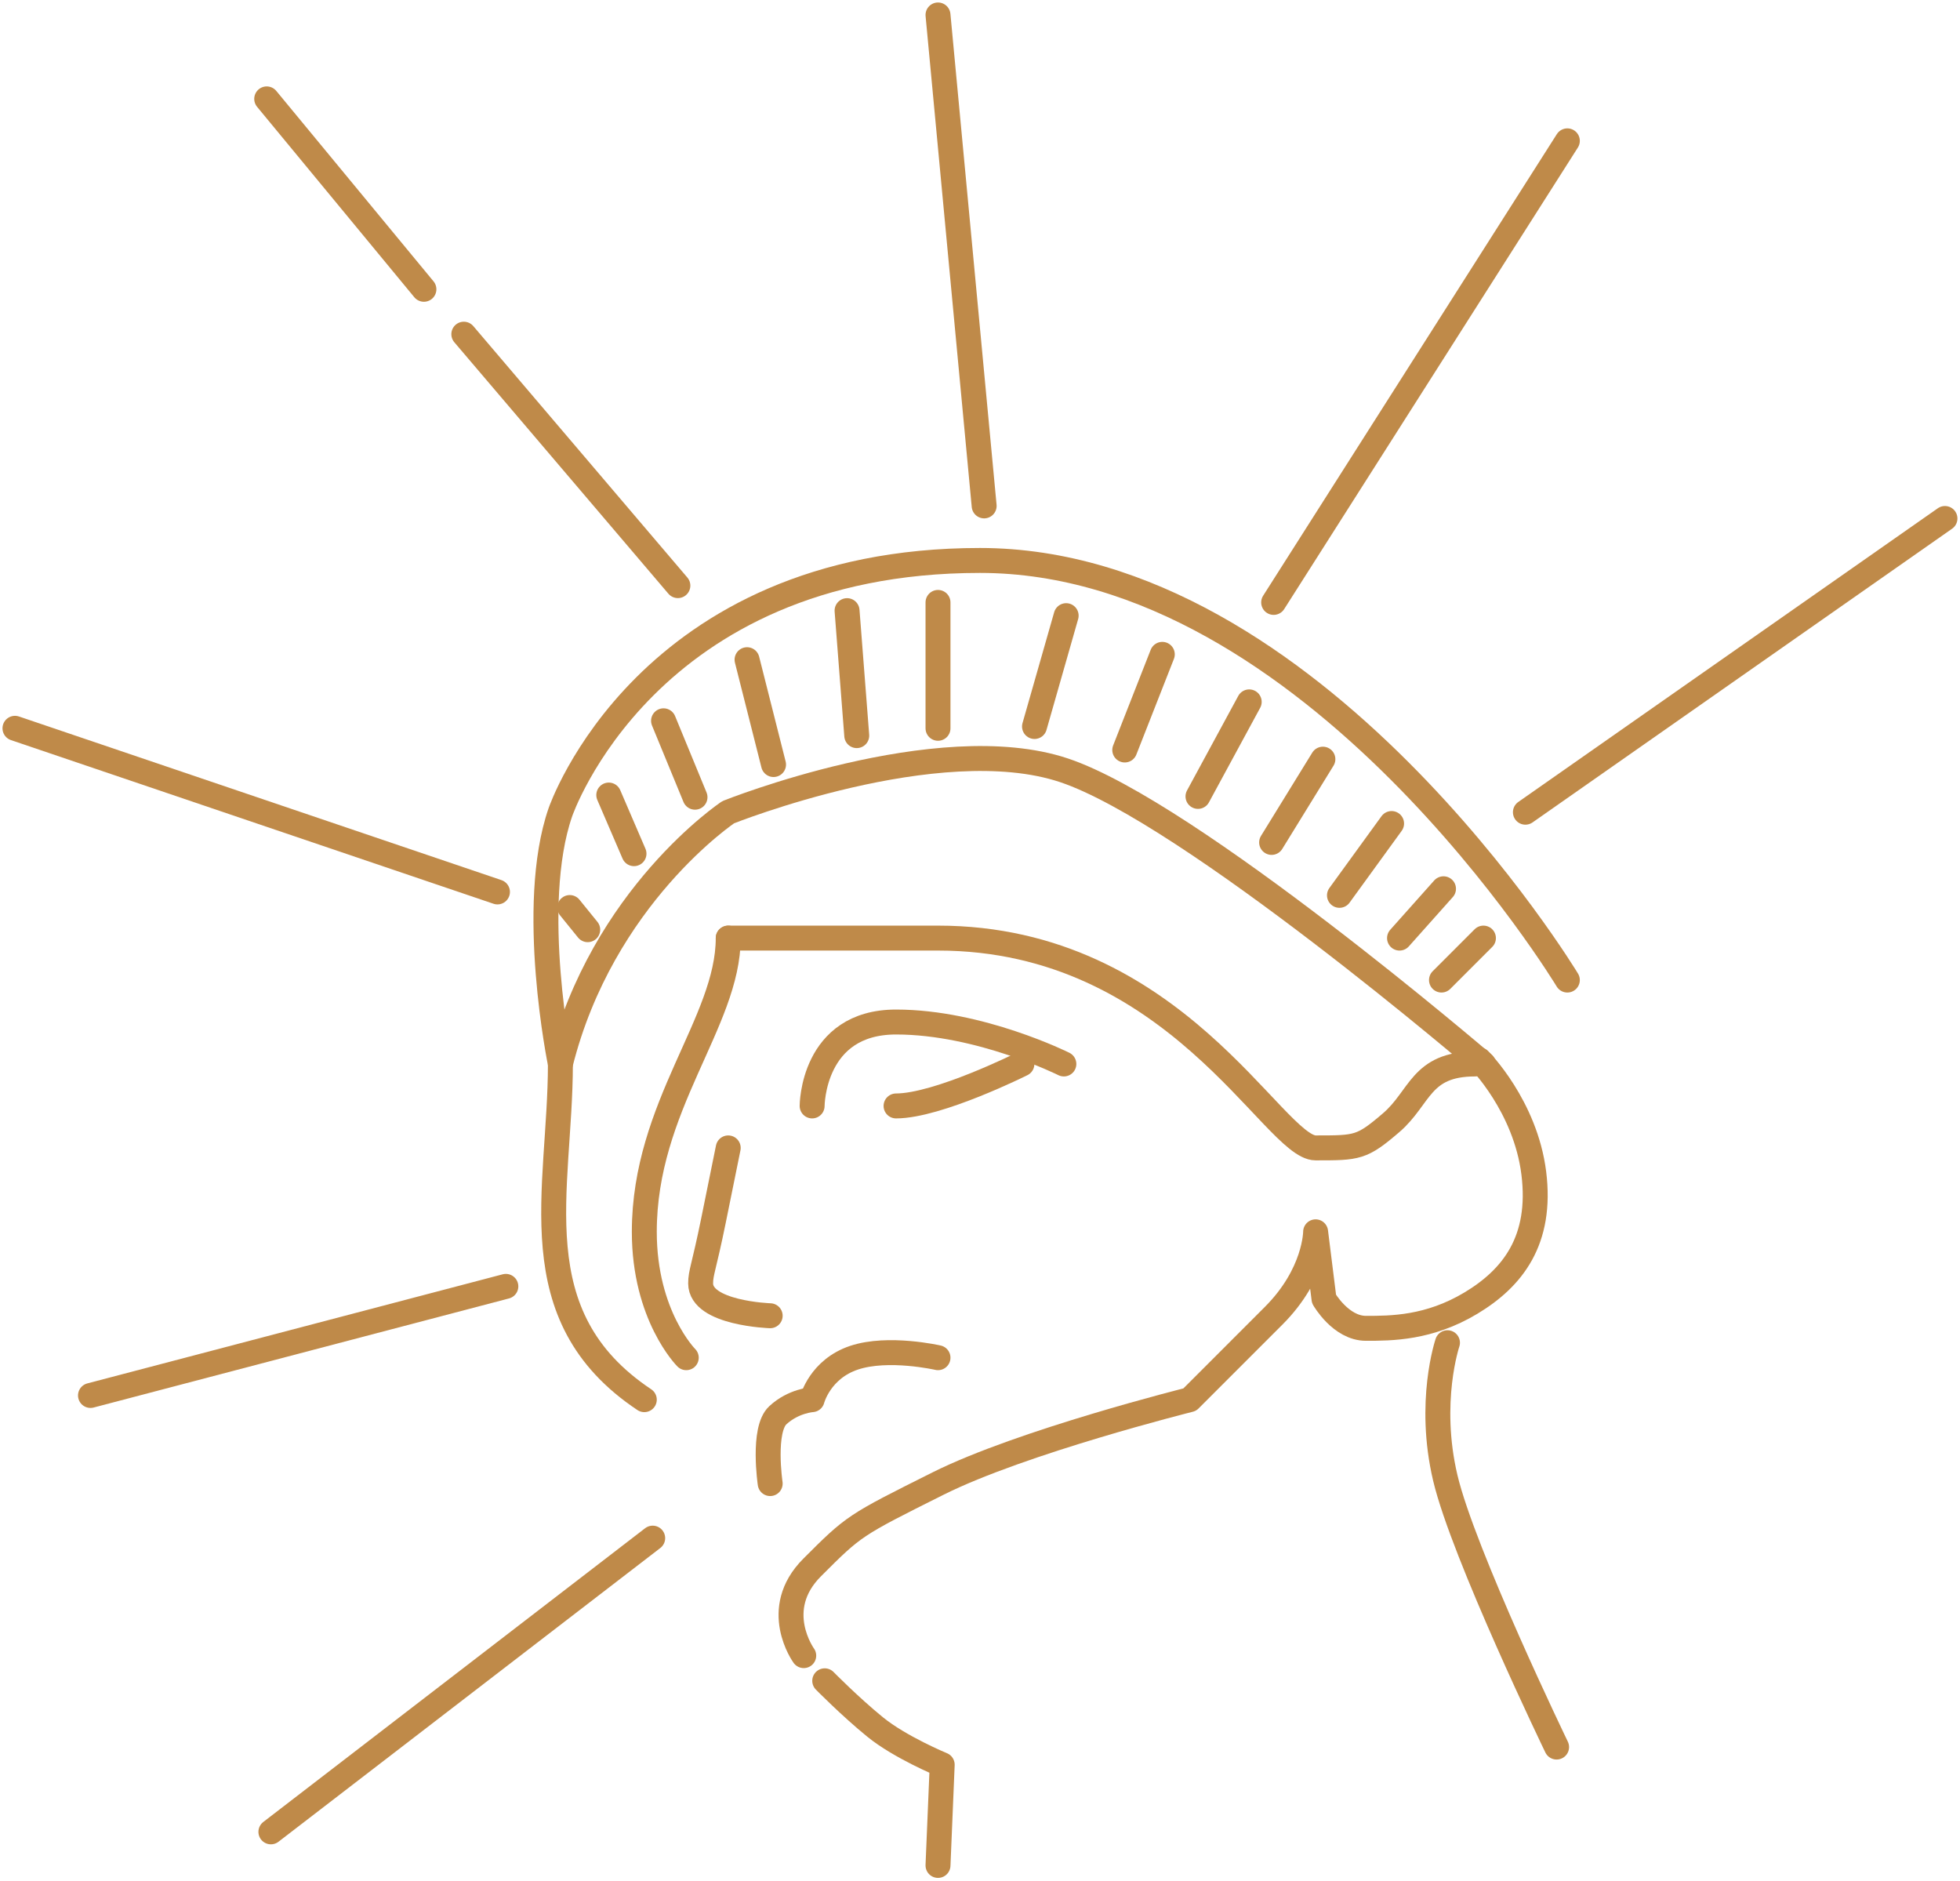
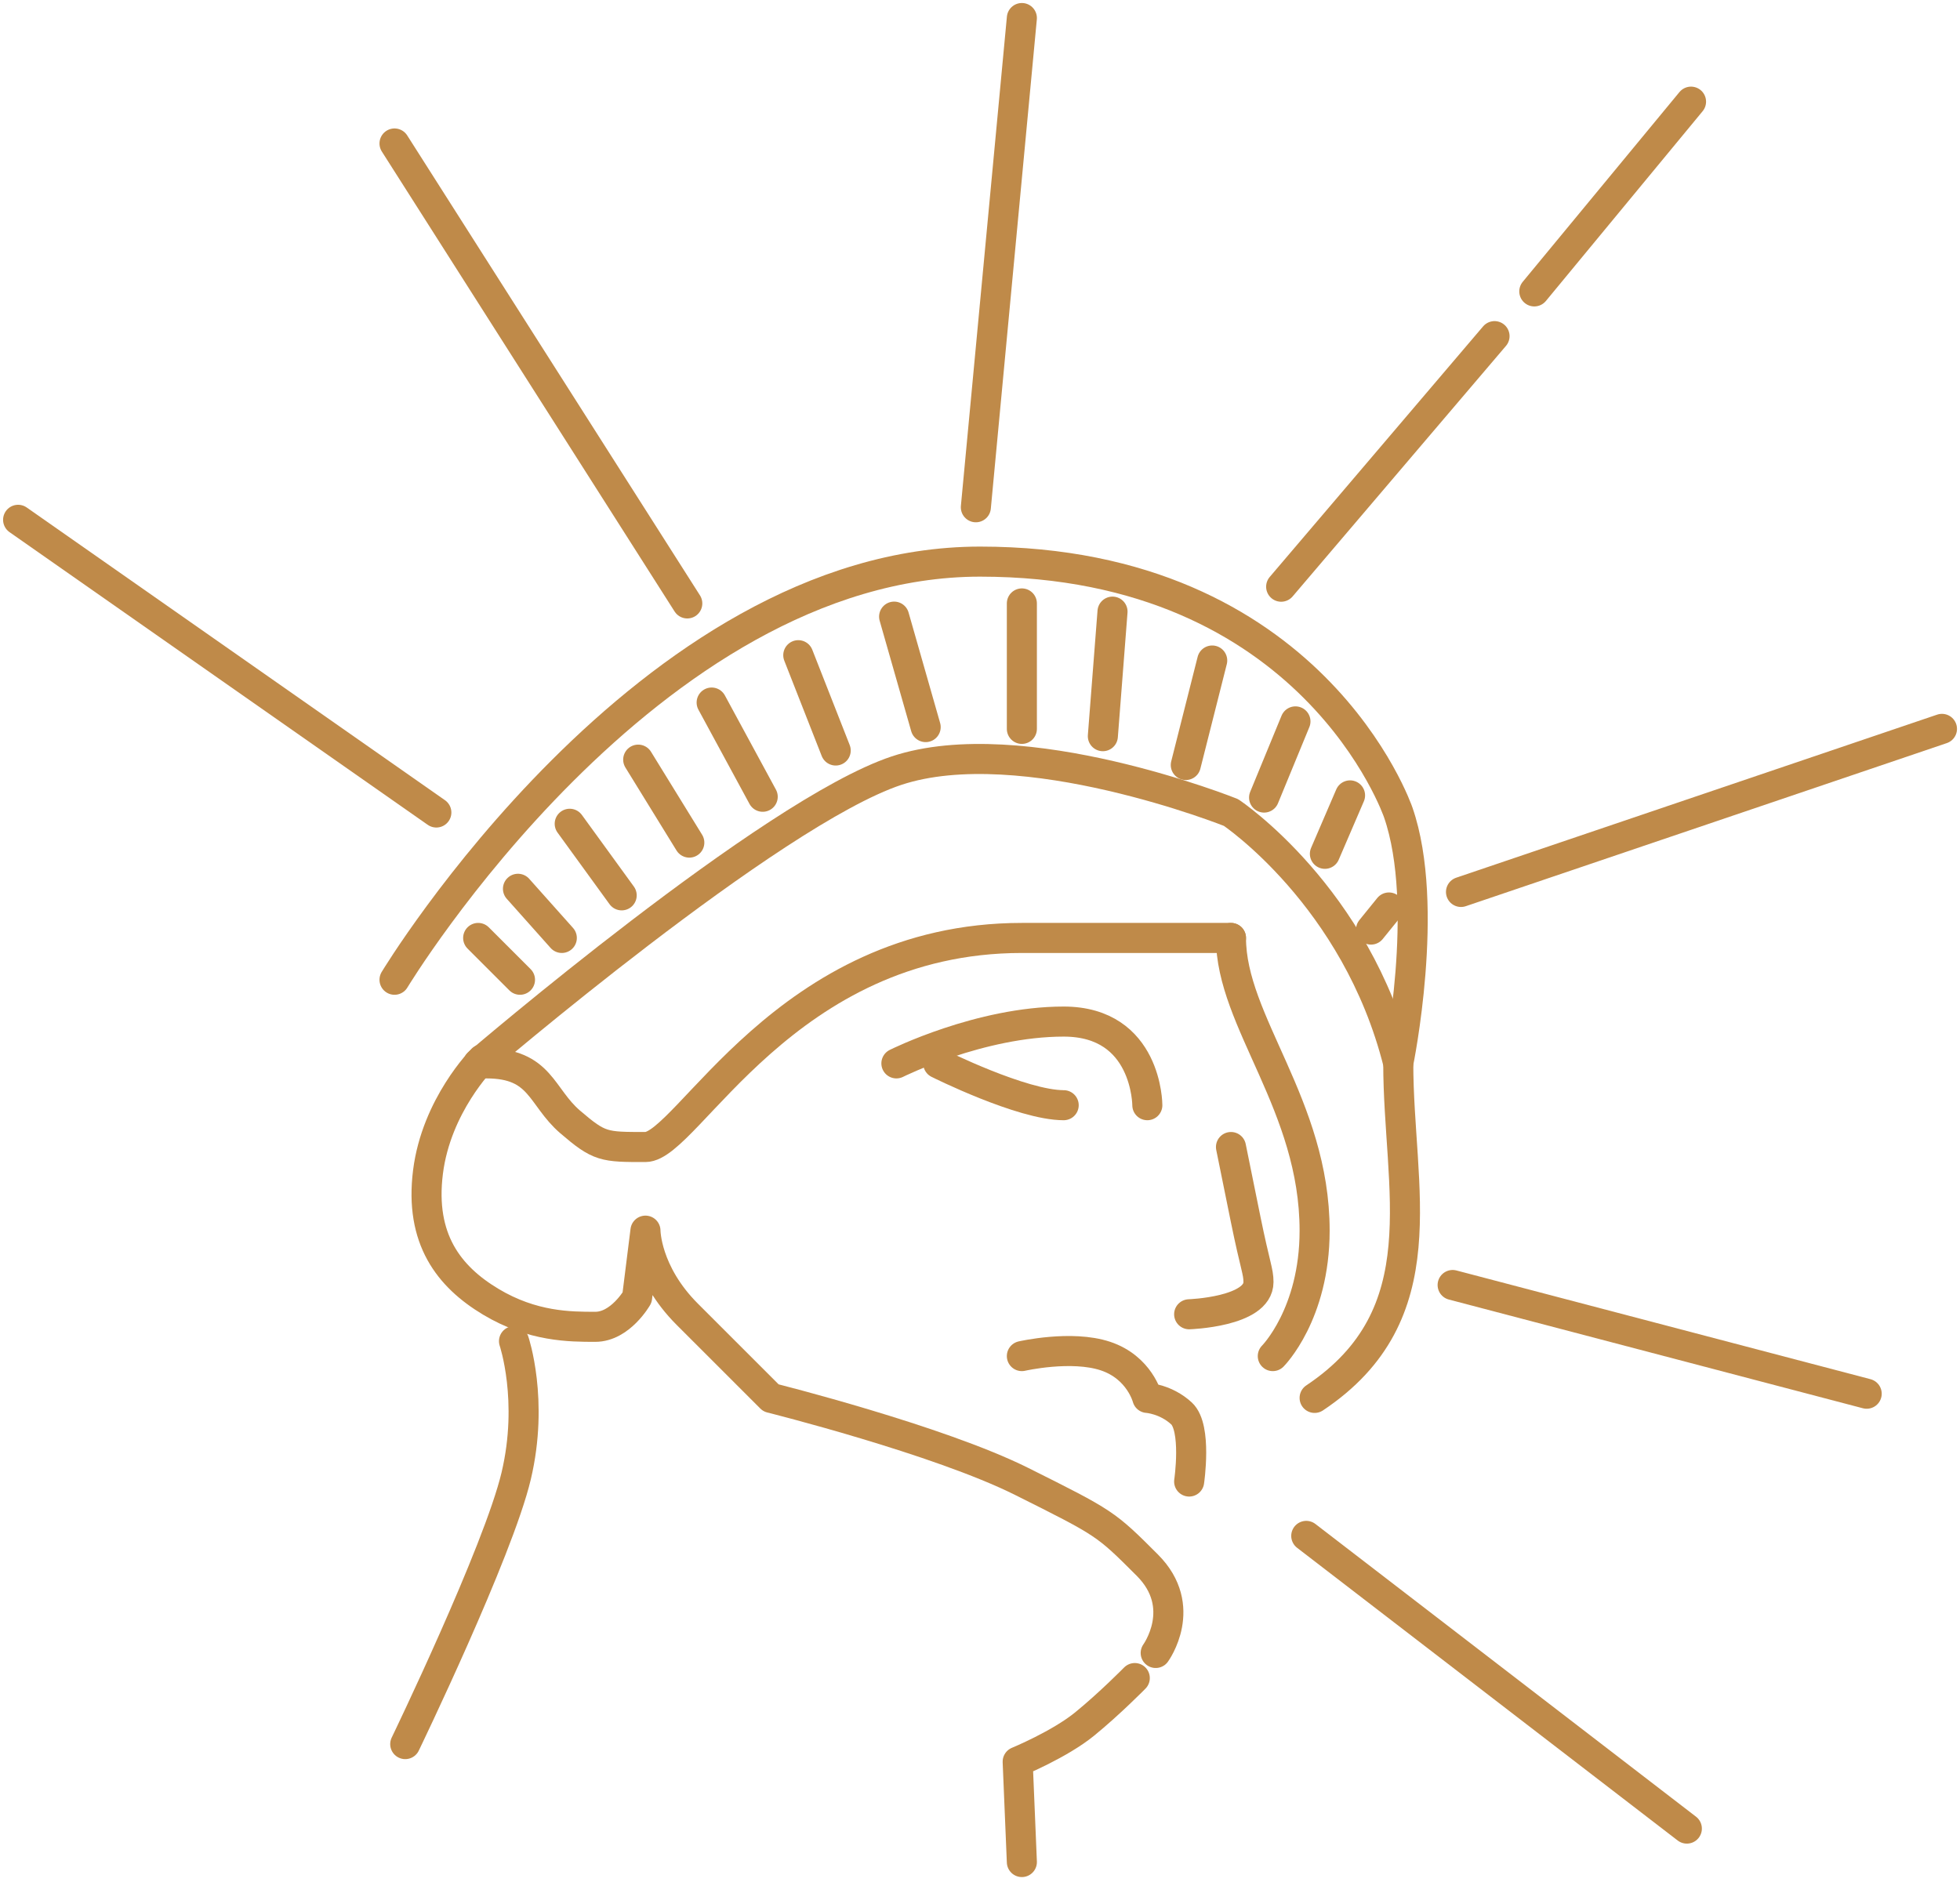
- <svg xmlns="http://www.w3.org/2000/svg" width="393px" height="377px" viewBox="0 0 393 377" version="1.1">
+ <svg xmlns="http://www.w3.org/2000/svg" width="326px" height="313px" viewBox="0 0 326 313" version="1.1">
  <defs />
  <g id="Page-1" stroke="none" stroke-width="1" fill="none" fill-rule="evenodd" stroke-linecap="round">
-     <g id="Social-Responsibility" transform="translate(3, 3)" stroke="#BF8A49" stroke-width="5">
-       <path d="M143.016,185.079 C143.016,201.905 126.19,218.73 126.19,243.968 C126.19,260.794 134.603,269.206 134.603,269.206" id="Path-14" stroke-linejoin="round" />
-       <path d="M143.016,227.143 C143.016,227.143 141.972,232.321 140.054,241.738 C138.136,251.155 137.484,252.145 137.484,254.307 C137.484,260.335 151.429,260.794 151.429,260.794" id="Path-15" stroke-linejoin="round" />
-       <path d="M151.429,294.444 C151.429,294.444 149.834,283.636 152.965,280.743 C156.096,277.849 159.841,277.619 159.841,277.619 C159.841,277.619 161.399,271.492 168.257,269.206 C175.115,266.92 185.079,269.206 185.079,269.206" id="Path-17" stroke-linejoin="round" />
-       <path d="M159.841,218.73 C159.841,218.73 159.841,201.905 176.667,201.905 C193.492,201.905 210.317,210.317 210.317,210.317" id="Path-18" stroke-linejoin="round" />
-       <path d="M143.016,185.079 C159.841,185.079 168.254,185.079 185.079,185.079 C232.675,185.079 252.381,227.143 260.794,227.143 C269.206,227.143 270.048,227.143 275.937,222.095 C281.825,217.048 281.825,210.317 292.762,210.317" id="Path-16" stroke-linejoin="round" />
-       <path d="M176.667,218.73 C185.079,218.73 201.905,210.317 201.905,210.317" id="Path-19" stroke-linejoin="round" />
-       <path d="M294.444,210.317 C294.444,210.317 235.556,159.841 210.317,151.429 C185.079,143.016 143.016,159.841 143.016,159.841 C143.016,159.841 117.778,176.667 109.365,210.317 C109.365,235.556 100.952,260.794 126.19,277.619" id="Path-20" stroke-linejoin="round" />
-       <path d="M311.27,193.492 C311.27,193.492 260.47,109.365 193.492,109.365 C126.514,109.365 109.365,159.841 109.365,159.841 C102.835,178.656 109.365,210.317 109.365,210.317" id="Path-21" stroke-linejoin="round" />
-       <path d="M252.381,117.778 L311.27,25.238 L252.381,117.778 Z" id="Path-22" stroke-linejoin="round" />
-       <path d="M302.857,159.841 L386.984,100.952" id="Path-23" stroke-linejoin="round" />
-       <path d="M194.333,98.429 L185.079,0" id="Path-24" stroke-linejoin="round" />
-       <path d="M82,55 L50.476,16.825" id="Path-25" stroke-linejoin="round" />
-       <path d="M132.921,114.413 L90,64" id="Path-25" stroke-linejoin="round" />
-       <path d="M96.746,175.825 L0,143.016" id="Path-26" stroke-linejoin="round" />
-       <path d="M158.159,328.937 C158.159,328.937 151.429,319.683 159.841,311.27 C168.254,302.857 168.254,302.857 185.079,294.444 C201.905,286.032 235.556,277.619 235.556,277.619 C235.556,277.619 243.968,269.206 252.381,260.794 C260.794,252.381 260.794,243.968 260.794,243.968 L262.476,257.429 C262.476,257.429 265.841,263.317 270.889,263.317 C275.937,263.317 283.508,263.317 291.921,258.27 C300.333,253.222 306.222,245.651 304.54,232.19 C302.857,218.73 293.603,209.476 293.603,209.476" id="Path-27" stroke-linejoin="round" />
-       <path d="M294.444,185.079 L286.032,193.492" id="Path-28" stroke-linejoin="round" />
-       <path d="M286.438,175.189 L277.619,185.079" id="Path-29" />
-       <path d="M265.576,176.509 L276.029,162.108" id="Path-30" />
-       <path d="M251.973,165.897 L262.253,149.205" id="Path-31" />
-       <path d="M237.208,156.673 L247.48,137.719" id="Path-31-Copy" />
-       <path d="M222.525,147.367 L230.054,128.191" id="Path-31-Copy-2" />
-       <path d="M204.429,142.657 L210.776,120.432" id="Path-31-Copy-3" />
-       <path d="M185.079,117.778 L185.079,143.016" id="Path-32" />
-       <path d="M166.844,119.427 L168.787,144.486" id="Path-33" />
-       <path d="M146.79,129.261 L152.104,150.285" id="Path-34" />
-       <path d="M130.048,141.512 L136.356,156.834" id="Path-35" />
-       <path d="M119.064,156.399 L124.123,168.153" id="Path-36" />
-       <path d="M114.844,183.394 L111.242,178.951" id="Path-37" />
-       <path d="M287.234,266.203 C287.234,266.203 283.196,278.097 286.796,293.311 C290.396,308.524 309.114,347.27 309.114,347.27" id="Path-38" />
-       <path d="M185.079,371 L185.921,350.81 C185.921,350.81 177.489,347.335 172.46,343.238 C167.432,339.141 162.365,333.984 162.365,333.984" id="Path-39" stroke-linejoin="round" />
-       <path d="M98.429,254.905 L15.143,276.778" id="Path-40" />
-       <path d="M127.873,305.381 L51.317,364.27" id="Path-41" />
+     <g id="Social-Responsibility" transform="translate(163, 156.385) scale(-1, 1) translate(-163, -156.385) translate(3, 3)" stroke="#BF8A49" stroke-width="5">
+       <path d="M118.256,153.037 C118.256,166.95 104.344,180.862 104.344,201.731 C104.344,215.643 111.3,222.6 111.3,222.6" id="Path-14" stroke-linejoin="round" />
+       <path d="M118.256,187.818 C118.256,187.818 117.393,192.1 115.807,199.887 C114.221,207.674 113.681,208.492 113.681,210.279 C113.681,215.264 125.212,215.643 125.212,215.643" id="Path-15" stroke-linejoin="round" />
+       <path d="M125.212,243.468 C125.212,243.468 123.894,234.531 126.483,232.139 C129.071,229.746 132.168,229.556 132.168,229.556 C132.168,229.556 133.457,224.49 139.127,222.6 C144.798,220.709 153.037,222.6 153.037,222.6" id="Path-17" stroke-linejoin="round" />
+       <path d="M132.168,180.862 C132.168,180.862 132.168,166.95 146.081,166.95 C159.993,166.95 173.906,173.906 173.906,173.906" id="Path-18" stroke-linejoin="round" />
+       <path d="M118.256,153.037 C132.168,153.037 139.125,153.037 153.037,153.037 C192.393,153.037 208.687,187.818 215.643,187.818 C222.6,187.818 223.295,187.818 228.165,183.645 C233.034,179.471 233.034,173.906 242.077,173.906" id="Path-16" stroke-linejoin="round" />
+       <path d="M146.081,180.862 C153.037,180.862 166.95,173.906 166.95,173.906" id="Path-19" stroke-linejoin="round" />
+       <path d="M243.468,173.906 C243.468,173.906 194.775,132.168 173.906,125.212 C153.037,118.256 118.256,132.168 118.256,132.168 C118.256,132.168 97.387,146.081 90.431,173.906 C90.431,194.775 83.475,215.643 104.344,229.556" id="Path-20" stroke-linejoin="round" />
+       <path d="M257.381,159.993 C257.381,159.993 215.376,90.431 159.993,90.431 C104.611,90.431 90.431,132.168 90.431,132.168 C85.032,147.726 90.431,173.906 90.431,173.906" id="Path-21" stroke-linejoin="round" />
+       <path d="M208.687,97.387 L257.381,20.869 L208.687,97.387 Z" id="Path-22" stroke-linejoin="round" />
+       <path d="M250.425,132.168 L319.987,83.475" id="Path-23" stroke-linejoin="round" />
+       <path d="M160.689,81.388 L153.037,0" id="Path-24" stroke-linejoin="round" />
+       <path d="M67.804,45.478 L41.737,13.912" id="Path-25" stroke-linejoin="round" />
+       <path d="M109.909,94.605 L74.419,52.92" id="Path-25" stroke-linejoin="round" />
+       <path d="M79.997,145.385 L0,118.256" id="Path-26" stroke-linejoin="round" />
+       <path d="M130.777,271.989 C130.777,271.989 125.212,264.337 132.168,257.381 C139.125,250.425 139.125,250.425 153.037,243.468 C166.95,236.512 194.775,229.556 194.775,229.556 C194.775,229.556 201.731,222.6 208.687,215.643 C215.643,208.687 215.643,201.731 215.643,201.731 L217.035,212.861 C217.035,212.861 219.817,217.73 223.991,217.73 C228.165,217.73 234.425,217.73 241.381,213.556 C248.338,209.383 253.207,203.122 251.816,191.992 C250.425,180.862 242.773,173.21 242.773,173.21" id="Path-27" stroke-linejoin="round" />
+       <path d="M243.468,153.037 L236.512,159.993" id="Path-28" stroke-linejoin="round" />
+       <path d="M236.848,144.859 L229.556,153.037" id="Path-29" />
+       <path d="M219.598,145.951 L228.241,134.043" id="Path-30" />
+       <path d="M208.35,137.176 L216.85,123.374" id="Path-31" />
+       <path d="M196.141,129.549 L204.634,113.876" id="Path-31-Copy" />
+       <path d="M184,121.854 L190.225,105.998" id="Path-31-Copy-2" />
+       <path d="M169.037,117.959 L174.285,99.582" id="Path-31-Copy-3" />
+       <path d="M153.037,97.387 L153.037,118.256" id="Path-32" />
+       <path d="M137.959,98.751 L139.566,119.471" id="Path-33" />
+       <path d="M121.377,106.883 L125.771,124.267" id="Path-34" />
+       <path d="M107.533,117.012 L112.749,129.682" id="Path-35" />
+       <path d="M98.451,129.322 L102.634,139.041" id="Path-36" />
+       <path d="M94.961,151.644 L91.983,147.969" id="Path-37" />
+       <path d="M237.507,220.116 C237.507,220.116 234.167,229.951 237.144,242.531 C240.121,255.11 255.598,287.149 255.598,287.149" id="Path-38" />
+       <path d="M153.037,306.77 L153.733,290.075 C153.733,290.075 146.761,287.202 142.603,283.814 C138.445,280.427 134.255,276.163 134.255,276.163" id="Path-39" stroke-linejoin="round" />
+       <path d="M81.388,210.774 L12.521,228.86" id="Path-40" />
+       <path d="M105.735,252.511 L42.433,301.205" id="Path-41" />
    </g>
  </g>
</svg>
